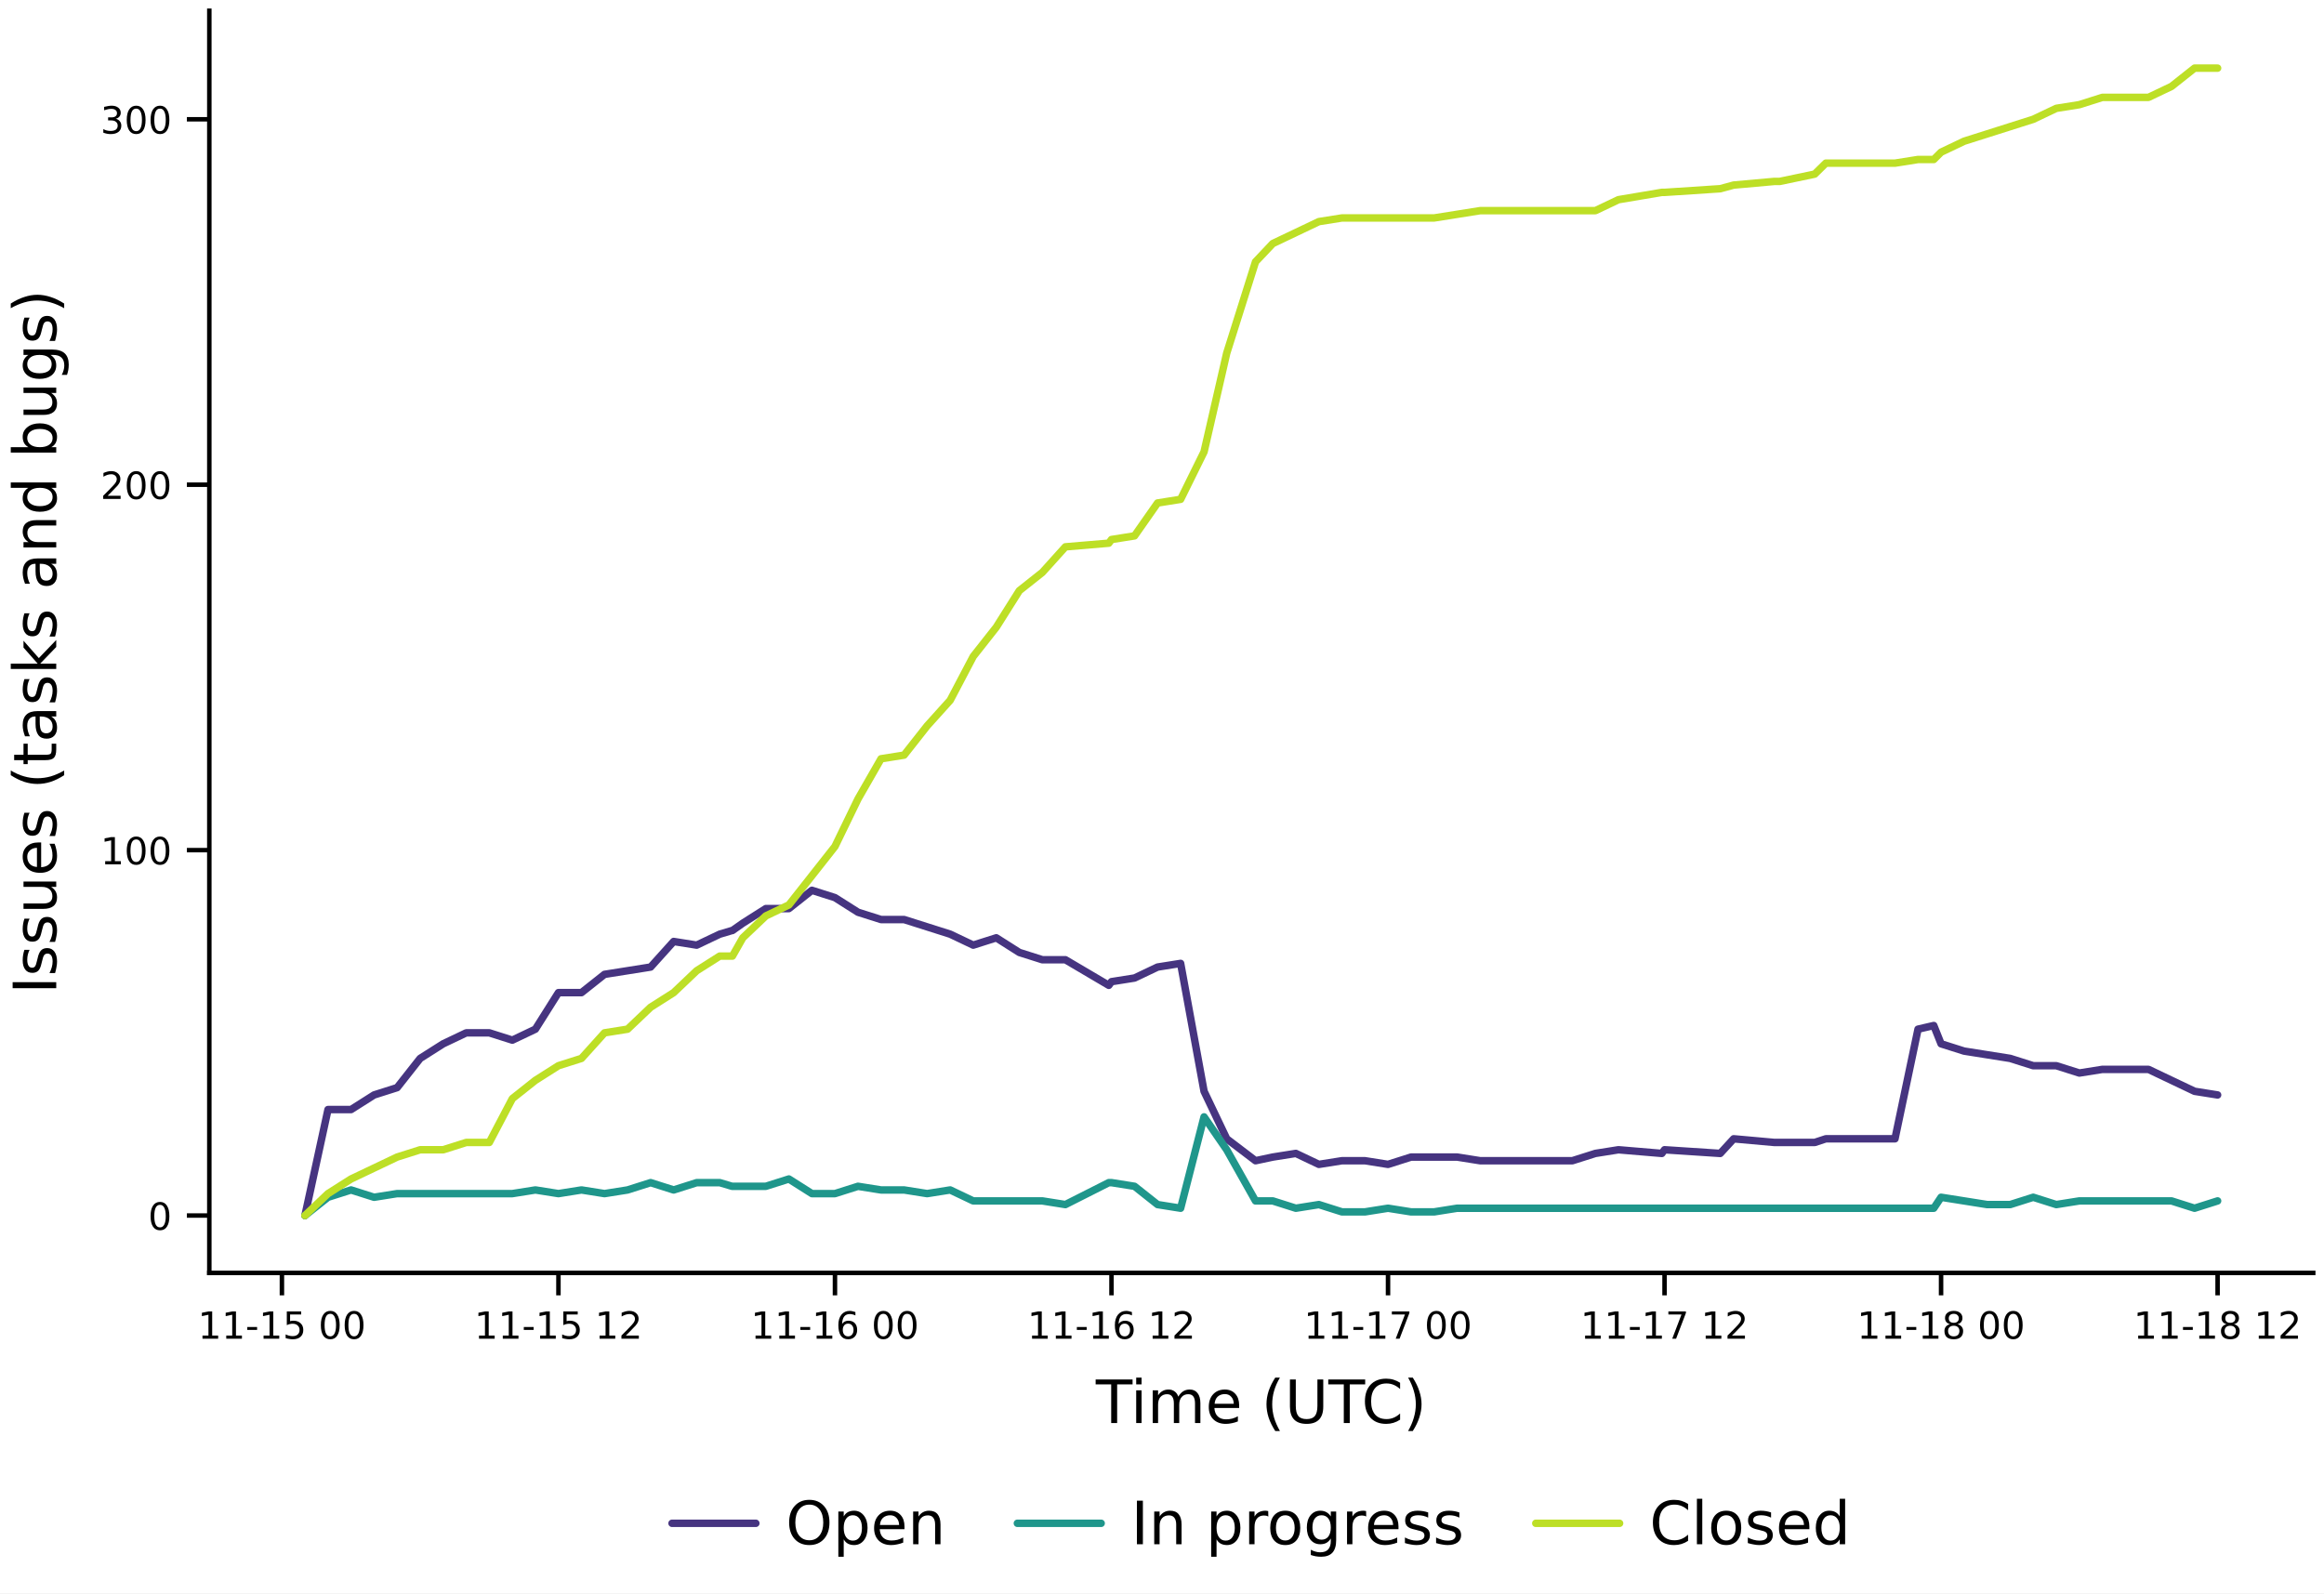
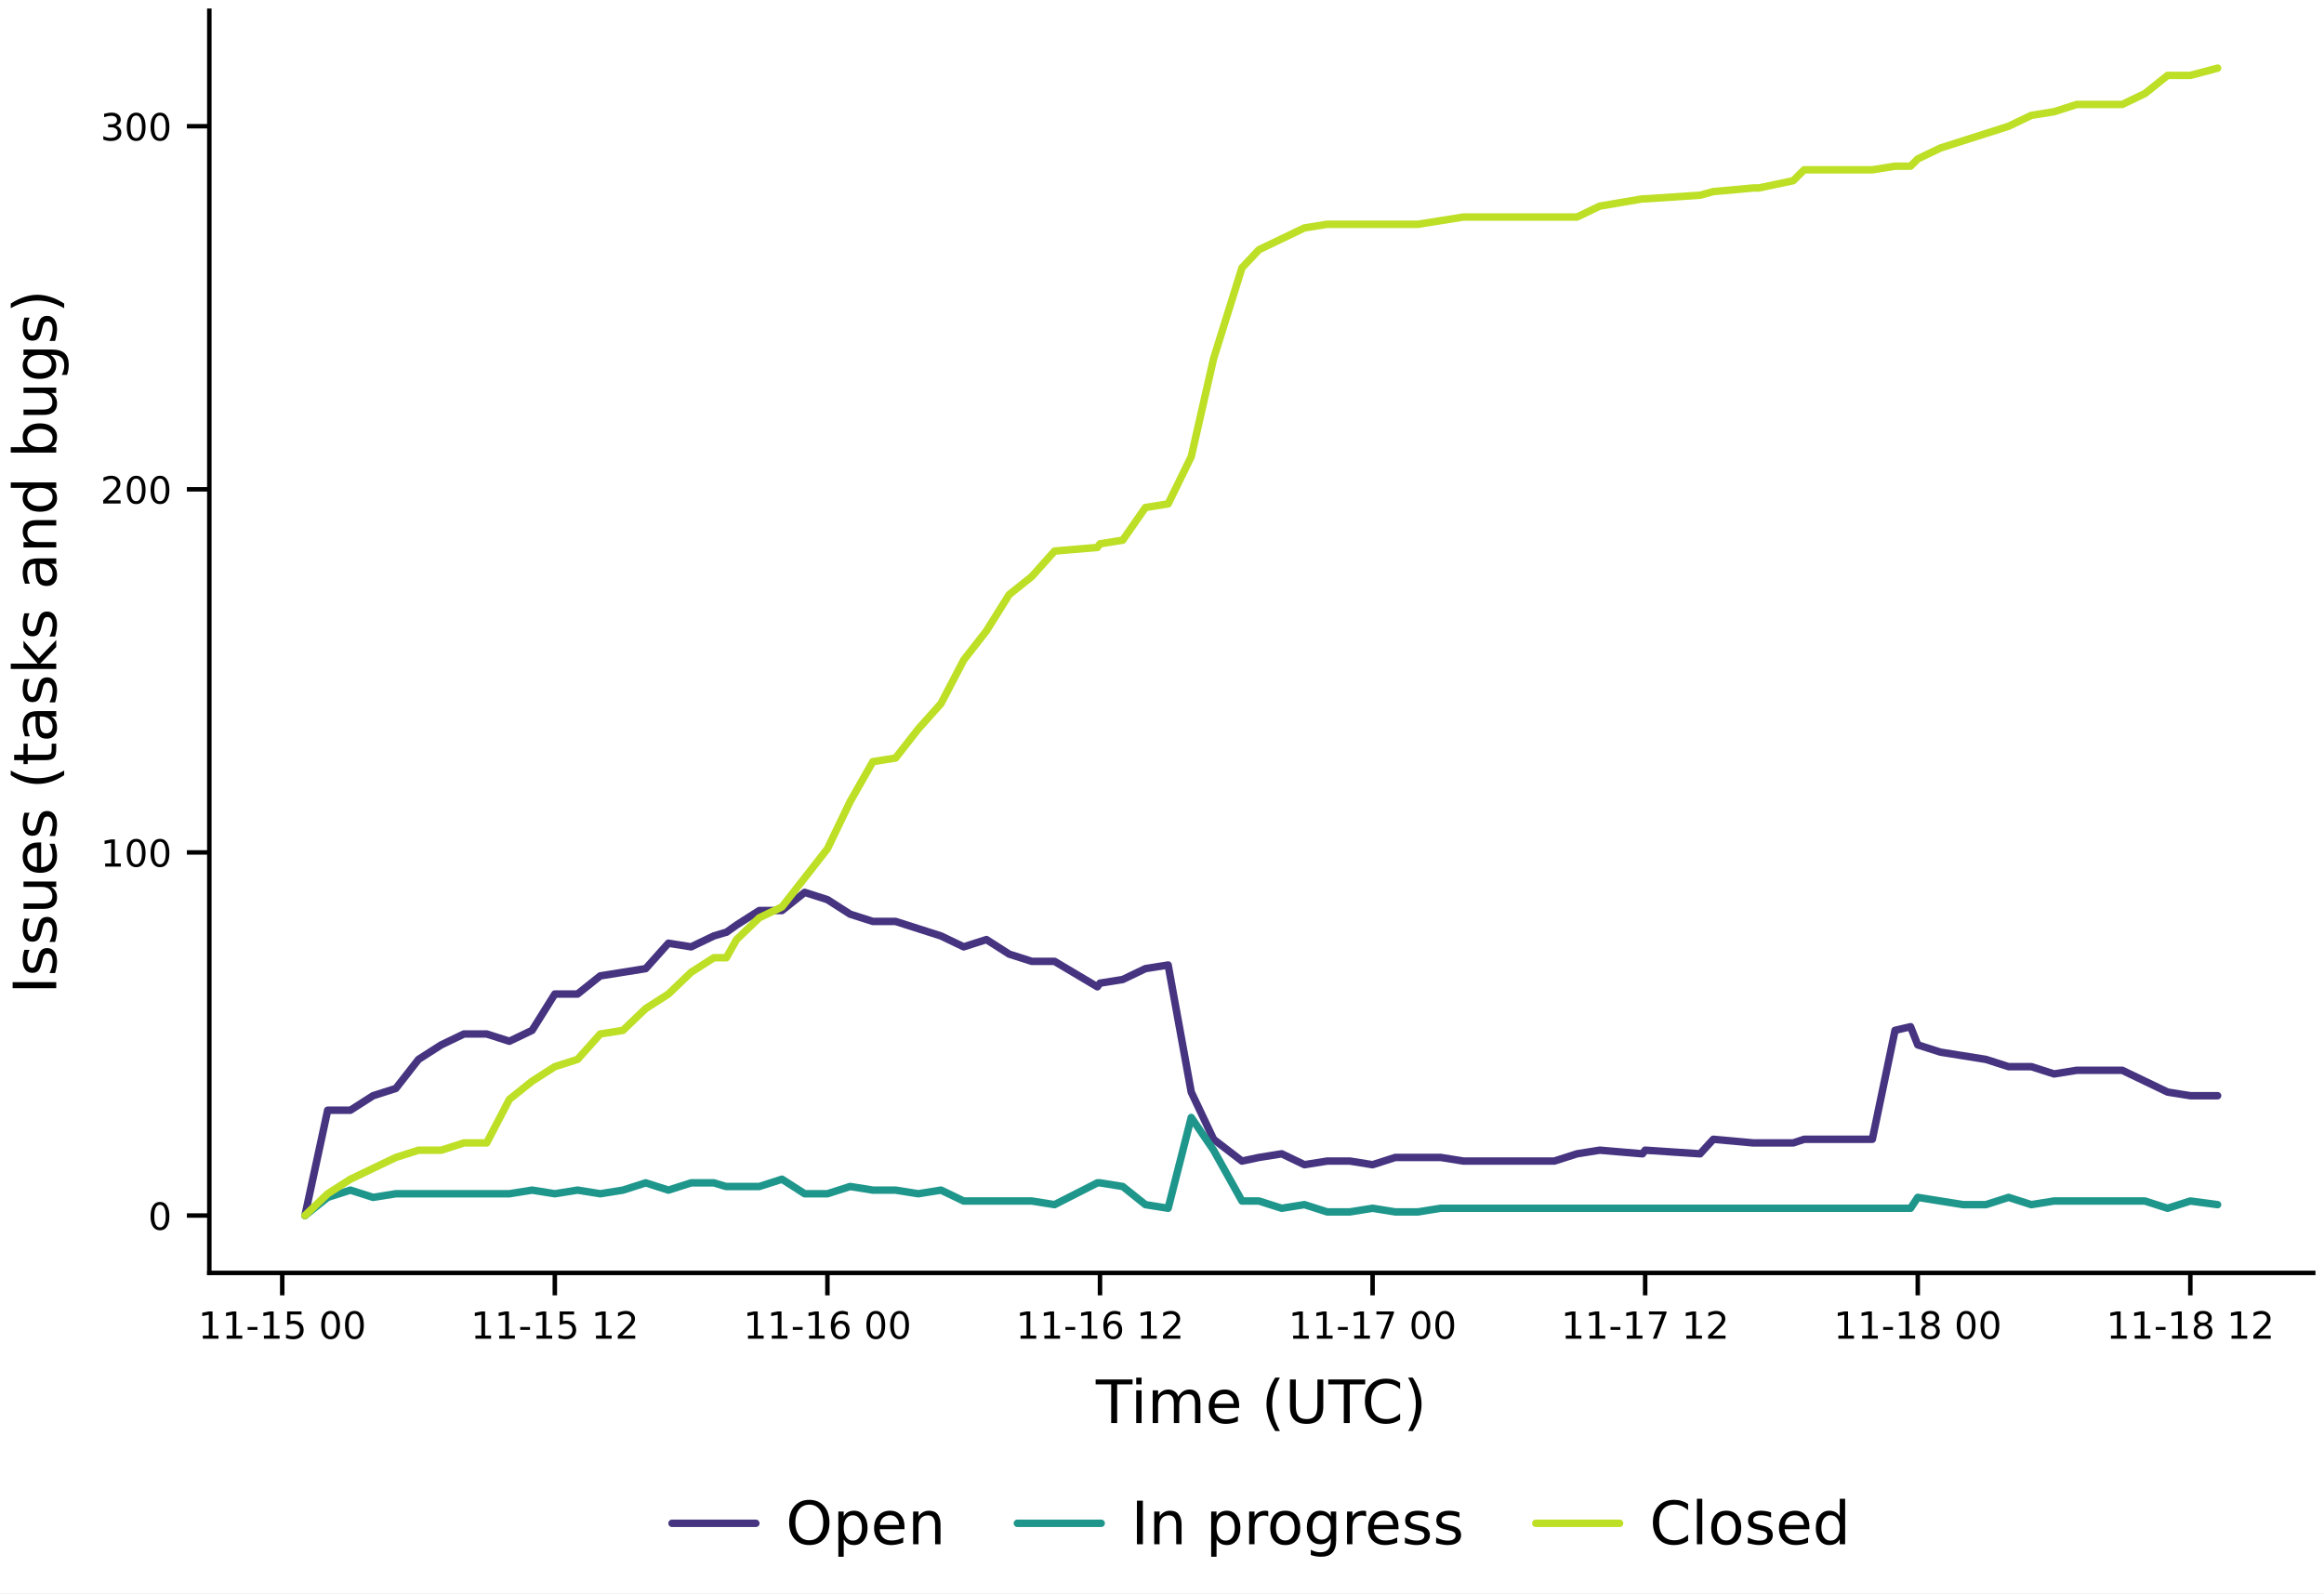
<svg xmlns="http://www.w3.org/2000/svg" xmlns:xlink="http://www.w3.org/1999/xlink" width="310.696pt" height="213.046pt" viewBox="0 0 310.696 213.046" version="1.1">
  <defs>
    <style type="text/css">*{stroke-linejoin: round; stroke-linecap: butt}</style>
  </defs>
  <g id="figure_1">
    <g id="patch_1">
      <path d="M -0 213.046  L 310.696 213.046  L 310.696 0  L -0 0  z " style="fill: #ffffff" />
    </g>
    <g id="axes_1">
      <g id="patch_2">
        <path d="M 27.984 170.203  L 309.256 170.203  L 309.256 1.44  L 27.984 1.44  z " style="fill: #ffffff" />
      </g>
      <g id="matplotlib.axis_1">
        <g id="xtick_1">
          <g id="line2d_1">
            <defs>
-               <path id="m14802eab59" d="M 0 0  L 0 3  " style="stroke: #000000; stroke-width: 0.6" />
+               <path id="m4e0a514261" d="M 0 0  L 0 3  " style="stroke: #000000; stroke-width: 0.6" />
            </defs>
            <g>
-               <use xlink:href="#m14802eab59" x="37.689" y="170.203" style="stroke: #000000; stroke-width: 0.6" />
+               <use xlink:href="#m4e0a514261" x="37.733" y="170.203" style="stroke: #000000; stroke-width: 0.6" />
            </g>
          </g>
          <g id="text_1">
-             <text style="font-size: 5px; font-family: 'DejaVu Sans', sans-serif; text-anchor: middle" x="37.689" y="179.002" transform="rotate(-0 37.6887 179.0017)">11-15 00</text>
+             <text style="font-size: 5px; font-family: 'DejaVu Sans', sans-serif; text-anchor: middle" x="37.733" y="179.002" transform="rotate(-0 37.73261 179.0017)">11-15 00</text>
          </g>
        </g>
        <g id="xtick_2">
          <g id="line2d_2">
            <g>
-               <use xlink:href="#m14802eab59" x="74.658" y="170.203" style="stroke: #000000; stroke-width: 0.6" />
+               <use xlink:href="#m4e0a514261" x="74.175" y="170.203" style="stroke: #000000; stroke-width: 0.6" />
            </g>
          </g>
          <g id="text_2">
-             <text style="font-size: 5px; font-family: 'DejaVu Sans', sans-serif; text-anchor: middle" x="74.658" y="179.002" transform="rotate(-0 74.65757 179.0017)">11-15 12</text>
+             <text style="font-size: 5px; font-family: 'DejaVu Sans', sans-serif; text-anchor: middle" x="74.175" y="179.002" transform="rotate(-0 74.1746 179.0017)">11-15 12</text>
          </g>
        </g>
        <g id="xtick_3">
          <g id="line2d_3">
            <g>
-               <use xlink:href="#m14802eab59" x="111.626" y="170.203" style="stroke: #000000; stroke-width: 0.6" />
+               <use xlink:href="#m4e0a514261" x="110.617" y="170.203" style="stroke: #000000; stroke-width: 0.6" />
            </g>
          </g>
          <g id="text_3">
-             <text style="font-size: 5px; font-family: 'DejaVu Sans', sans-serif; text-anchor: middle" x="111.626" y="179.002" transform="rotate(-0 111.6264 179.0017)">11-16 00</text>
+             <text style="font-size: 5px; font-family: 'DejaVu Sans', sans-serif; text-anchor: middle" x="110.617" y="179.002" transform="rotate(-0 110.6166 179.0017)">11-16 00</text>
          </g>
        </g>
        <g id="xtick_4">
          <g id="line2d_4">
            <g>
-               <use xlink:href="#m14802eab59" x="148.595" y="170.203" style="stroke: #000000; stroke-width: 0.6" />
+               <use xlink:href="#m4e0a514261" x="147.059" y="170.203" style="stroke: #000000; stroke-width: 0.6" />
            </g>
          </g>
          <g id="text_4">
-             <text style="font-size: 5px; font-family: 'DejaVu Sans', sans-serif; text-anchor: middle" x="148.595" y="179.002" transform="rotate(-0 148.5953 179.0017)">11-16 12</text>
+             <text style="font-size: 5px; font-family: 'DejaVu Sans', sans-serif; text-anchor: middle" x="147.059" y="179.002" transform="rotate(-0 147.0586 179.0017)">11-16 12</text>
          </g>
        </g>
        <g id="xtick_5">
          <g id="line2d_5">
            <g>
-               <use xlink:href="#m14802eab59" x="185.564" y="170.203" style="stroke: #000000; stroke-width: 0.6" />
+               <use xlink:href="#m4e0a514261" x="183.501" y="170.203" style="stroke: #000000; stroke-width: 0.6" />
            </g>
          </g>
          <g id="text_5">
-             <text style="font-size: 5px; font-family: 'DejaVu Sans', sans-serif; text-anchor: middle" x="185.564" y="179.002" transform="rotate(-0 185.5642 179.0017)">11-17 00</text>
+             <text style="font-size: 5px; font-family: 'DejaVu Sans', sans-serif; text-anchor: middle" x="183.501" y="179.002" transform="rotate(-0 183.5006 179.0017)">11-17 00</text>
          </g>
        </g>
        <g id="xtick_6">
          <g id="line2d_6">
            <g>
-               <use xlink:href="#m14802eab59" x="222.533" y="170.203" style="stroke: #000000; stroke-width: 0.6" />
+               <use xlink:href="#m4e0a514261" x="219.943" y="170.203" style="stroke: #000000; stroke-width: 0.6" />
            </g>
          </g>
          <g id="text_6">
-             <text style="font-size: 5px; font-family: 'DejaVu Sans', sans-serif; text-anchor: middle" x="222.533" y="179.002" transform="rotate(-0 222.533 179.0017)">11-17 12</text>
+             <text style="font-size: 5px; font-family: 'DejaVu Sans', sans-serif; text-anchor: middle" x="219.943" y="179.002" transform="rotate(-0 219.9426 179.0017)">11-17 12</text>
          </g>
        </g>
        <g id="xtick_7">
          <g id="line2d_7">
            <g>
-               <use xlink:href="#m14802eab59" x="259.502" y="170.203" style="stroke: #000000; stroke-width: 0.6" />
+               <use xlink:href="#m4e0a514261" x="256.385" y="170.203" style="stroke: #000000; stroke-width: 0.6" />
            </g>
          </g>
          <g id="text_7">
-             <text style="font-size: 5px; font-family: 'DejaVu Sans', sans-serif; text-anchor: middle" x="259.502" y="179.002" transform="rotate(-0 259.5019 179.0017)">11-18 00</text>
+             <text style="font-size: 5px; font-family: 'DejaVu Sans', sans-serif; text-anchor: middle" x="256.385" y="179.002" transform="rotate(-0 256.3846 179.0017)">11-18 00</text>
          </g>
        </g>
        <g id="xtick_8">
          <g id="line2d_8">
            <g>
-               <use xlink:href="#m14802eab59" x="296.471" y="170.203" style="stroke: #000000; stroke-width: 0.6" />
+               <use xlink:href="#m4e0a514261" x="292.827" y="170.203" style="stroke: #000000; stroke-width: 0.6" />
            </g>
          </g>
          <g id="text_8">
-             <text style="font-size: 5px; font-family: 'DejaVu Sans', sans-serif; text-anchor: middle" x="296.471" y="179.002" transform="rotate(-0 296.4708 179.0017)">11-18 12</text>
+             <text style="font-size: 5px; font-family: 'DejaVu Sans', sans-serif; text-anchor: middle" x="292.827" y="179.002" transform="rotate(-0 292.8266 179.0017)">11-18 12</text>
          </g>
        </g>
        <g id="text_9">
          <text style="font-size: 8px; font-family: 'DejaVu Sans', sans-serif; text-anchor: middle" x="168.62" y="190.282" transform="rotate(-0 168.6201 190.2816)">Time (UTC)</text>
        </g>
      </g>
      <g id="matplotlib.axis_2">
        <g id="ytick_1">
          <g id="line2d_9">
            <defs>
-               <path id="m3f45ee5404" d="M 0 0  L -3 0  " style="stroke: #000000; stroke-width: 0.6" />
+               <path id="m14a4929576" d="M 0 0  L -3 0  " style="stroke: #000000; stroke-width: 0.6" />
            </defs>
            <g>
-               <use xlink:href="#m3f45ee5404" x="27.984" y="162.532" style="stroke: #000000; stroke-width: 0.6" />
+               <use xlink:href="#m14a4929576" x="27.984" y="162.532" style="stroke: #000000; stroke-width: 0.6" />
            </g>
          </g>
          <g id="text_10">
            <text style="font-size: 5px; font-family: 'DejaVu Sans', sans-serif; text-anchor: end" x="22.984" y="164.431" transform="rotate(-0 22.98438 164.4312)">0</text>
          </g>
        </g>
        <g id="ytick_2">
          <g id="line2d_10">
            <g>
-               <use xlink:href="#m3f45ee5404" x="27.984" y="113.672" style="stroke: #000000; stroke-width: 0.6" />
+               <use xlink:href="#m14a4929576" x="27.984" y="113.981" style="stroke: #000000; stroke-width: 0.6" />
            </g>
          </g>
          <g id="text_11">
-             <text style="font-size: 5px; font-family: 'DejaVu Sans', sans-serif; text-anchor: end" x="22.984" y="115.571" transform="rotate(-0 22.98438 115.5711)">100</text>
+             <text style="font-size: 5px; font-family: 'DejaVu Sans', sans-serif; text-anchor: end" x="22.984" y="115.88" transform="rotate(-0 22.98438 115.8804)">100</text>
          </g>
        </g>
        <g id="ytick_3">
          <g id="line2d_11">
            <g>
-               <use xlink:href="#m3f45ee5404" x="27.984" y="64.812" style="stroke: #000000; stroke-width: 0.6" />
+               <use xlink:href="#m14a4929576" x="27.984" y="65.43" style="stroke: #000000; stroke-width: 0.6" />
            </g>
          </g>
          <g id="text_12">
-             <text style="font-size: 5px; font-family: 'DejaVu Sans', sans-serif; text-anchor: end" x="22.984" y="66.711" transform="rotate(-0 22.98438 66.71099)">200</text>
+             <text style="font-size: 5px; font-family: 'DejaVu Sans', sans-serif; text-anchor: end" x="22.984" y="67.329" transform="rotate(-0 22.98438 67.32948)">200</text>
          </g>
        </g>
        <g id="ytick_4">
          <g id="line2d_12">
            <g>
-               <use xlink:href="#m3f45ee5404" x="27.984" y="15.951" style="stroke: #000000; stroke-width: 0.6" />
+               <use xlink:href="#m14a4929576" x="27.984" y="16.879" style="stroke: #000000; stroke-width: 0.6" />
            </g>
          </g>
          <g id="text_13">
-             <text style="font-size: 5px; font-family: 'DejaVu Sans', sans-serif; text-anchor: end" x="22.984" y="17.851" transform="rotate(-0 22.98438 17.85087)">300</text>
+             <text style="font-size: 5px; font-family: 'DejaVu Sans', sans-serif; text-anchor: end" x="22.984" y="18.779" transform="rotate(-0 22.98438 18.77859)">300</text>
          </g>
        </g>
        <g id="text_14">
          <text style="font-size: 8px; font-family: 'DejaVu Sans', sans-serif; text-anchor: middle" x="7.519" y="85.821" transform="rotate(-90 7.51875 85.82143)">Issues (tasks and bugs)</text>
        </g>
      </g>
      <g id="line2d_13">
-         <path d="M 40.769 162.532  L 43.85 148.362  L 46.931 148.362  L 50.012 146.408  L 53.092 145.431  L 56.173 141.522  L 59.254 139.568  L 62.335 138.102  L 65.415 138.102  L 68.496 139.079  L 71.577 137.613  L 74.658 132.727  L 77.738 132.727  L 80.819 130.284  L 83.9 129.796  L 86.981 129.307  L 90.061 125.887  L 93.142 126.375  L 96.223 124.91  L 97.866 124.421  L 97.917 124.421  L 99.303 123.444  L 102.384 121.489  L 105.465 121.489  L 108.546 119.046  L 111.626 120.024  L 114.707 121.978  L 117.788 122.955  L 120.869 122.955  L 123.949 123.932  L 127.03 124.91  L 130.111 126.375  L 133.192 125.398  L 136.272 127.353  L 139.353 128.33  L 142.434 128.33  L 148.236 131.75  L 148.595 131.261  L 151.676 130.773  L 154.757 129.307  L 157.838 128.818  L 160.97 145.919  L 163.999 152.271  L 167.85 155.203  L 170.16 154.714  L 173.241 154.226  L 176.322 155.691  L 179.403 155.203  L 182.483 155.203  L 185.564 155.691  L 188.645 154.714  L 191.726 154.714  L 194.806 154.714  L 197.887 155.203  L 200.968 155.203  L 204.049 155.203  L 207.129 155.203  L 210.21 155.203  L 213.291 154.226  L 216.372 153.737  L 222.174 154.226  L 222.533 153.737  L 229.978 154.226  L 231.775 152.271  L 237.218 152.76  L 237.937 152.76  L 242.609 152.76  L 244.098 152.271  L 247.179 152.271  L 250.26 152.271  L 253.34 152.271  L 256.421 137.613  L 258.526 137.125  L 259.502 139.568  L 262.583 140.545  L 265.663 141.033  L 268.744 141.522  L 271.825 142.499  L 274.906 142.499  L 277.986 143.476  L 281.067 142.988  L 284.148 142.988  L 287.229 142.988  L 290.309 144.454  L 293.39 145.919  L 296.471 146.408  " clip-path="url(#p7abdc86e6b)" style="fill: none; stroke: #463480; stroke-linecap: round" />
+         <path d="M 40.769 162.532  L 43.806 148.452  L 46.843 148.452  L 49.88 146.51  L 52.917 145.539  L 55.954 141.655  L 58.99 139.713  L 62.027 138.256  L 65.064 138.256  L 68.101 139.227  L 71.138 137.771  L 74.175 132.916  L 77.211 132.916  L 80.248 130.488  L 83.285 130.003  L 86.322 129.517  L 89.359 126.119  L 92.396 126.604  L 95.432 125.148  L 97.052 124.662  L 97.103 124.662  L 98.469 123.691  L 101.506 121.749  L 104.543 121.749  L 107.58 119.322  L 110.617 120.293  L 113.653 122.235  L 116.69 123.206  L 119.727 123.206  L 122.764 124.177  L 125.801 125.148  L 128.838 126.604  L 131.874 125.633  L 134.911 127.575  L 137.948 128.546  L 140.985 128.546  L 146.704 131.945  L 147.059 131.459  L 150.095 130.974  L 153.132 129.517  L 156.169 129.032  L 159.257 146.025  L 162.243 152.336  L 166.039 155.249  L 168.316 154.764  L 171.353 154.278  L 174.39 155.735  L 177.427 155.249  L 180.464 155.249  L 183.501 155.735  L 186.537 154.764  L 189.574 154.764  L 192.611 154.764  L 195.648 155.249  L 198.685 155.249  L 201.722 155.249  L 204.758 155.249  L 207.795 155.249  L 210.832 154.278  L 213.869 153.793  L 219.588 154.278  L 219.943 153.793  L 227.282 154.278  L 229.053 152.336  L 234.418 152.822  L 235.127 152.822  L 239.733 152.822  L 241.2 152.336  L 244.237 152.336  L 247.274 152.336  L 250.311 152.336  L 253.348 137.771  L 255.423 137.285  L 256.385 139.713  L 259.421 140.684  L 262.458 141.169  L 265.495 141.655  L 268.532 142.626  L 271.569 142.626  L 274.606 143.597  L 277.642 143.111  L 280.679 143.111  L 283.716 143.111  L 286.753 144.568  L 289.79 146.025  L 292.827 146.51  L 296.471 146.51  " clip-path="url(#p8043c4ec32)" style="fill: none; stroke: #463480; stroke-linecap: round" />
      </g>
      <g id="line2d_14">
-         <path d="M 40.769 162.532  L 43.85 160.089  L 46.931 159.112  L 50.012 160.089  L 53.092 159.6  L 56.173 159.6  L 59.254 159.6  L 62.335 159.6  L 65.415 159.6  L 68.496 159.6  L 71.577 159.112  L 74.658 159.6  L 77.738 159.112  L 80.819 159.6  L 83.9 159.112  L 86.981 158.134  L 90.061 159.112  L 93.142 158.134  L 96.223 158.134  L 97.866 158.623  L 97.917 158.623  L 99.303 158.623  L 102.384 158.623  L 105.465 157.646  L 108.546 159.6  L 111.626 159.6  L 114.707 158.623  L 117.788 159.112  L 120.869 159.112  L 123.949 159.6  L 127.03 159.112  L 130.111 160.577  L 133.192 160.577  L 136.272 160.577  L 139.353 160.577  L 142.434 161.066  L 148.236 158.134  L 148.595 158.134  L 151.676 158.623  L 154.757 161.066  L 157.838 161.555  L 160.97 149.34  L 163.999 153.737  L 167.85 160.577  L 170.16 160.577  L 173.241 161.555  L 176.322 161.066  L 179.403 162.043  L 182.483 162.043  L 185.564 161.555  L 188.645 162.043  L 191.726 162.043  L 194.806 161.555  L 197.887 161.555  L 200.968 161.555  L 204.049 161.555  L 207.129 161.555  L 210.21 161.555  L 213.291 161.555  L 216.372 161.555  L 222.174 161.555  L 222.533 161.555  L 229.978 161.555  L 231.775 161.555  L 237.218 161.555  L 237.937 161.555  L 242.609 161.555  L 244.098 161.555  L 247.179 161.555  L 250.26 161.555  L 253.34 161.555  L 256.421 161.555  L 258.526 161.555  L 259.502 160.089  L 262.583 160.577  L 265.663 161.066  L 268.744 161.066  L 271.825 160.089  L 274.906 161.066  L 277.986 160.577  L 281.067 160.577  L 284.148 160.577  L 287.229 160.577  L 290.309 160.577  L 293.39 161.555  L 296.471 160.577  " clip-path="url(#p7abdc86e6b)" style="fill: none; stroke: #1f968b; stroke-linecap: round" />
+         <path d="M 40.769 162.532  L 43.806 160.104  L 46.843 159.133  L 49.88 160.104  L 52.917 159.619  L 55.954 159.619  L 58.99 159.619  L 62.027 159.619  L 65.064 159.619  L 68.101 159.619  L 71.138 159.133  L 74.175 159.619  L 77.211 159.133  L 80.248 159.619  L 83.285 159.133  L 86.322 158.162  L 89.359 159.133  L 92.396 158.162  L 95.432 158.162  L 97.052 158.648  L 97.103 158.648  L 98.469 158.648  L 101.506 158.648  L 104.543 157.677  L 107.58 159.619  L 110.617 159.619  L 113.653 158.648  L 116.69 159.133  L 119.727 159.133  L 122.764 159.619  L 125.801 159.133  L 128.838 160.59  L 131.874 160.59  L 134.911 160.59  L 137.948 160.59  L 140.985 161.075  L 146.704 158.162  L 147.059 158.162  L 150.095 158.648  L 153.132 161.075  L 156.169 161.561  L 159.257 149.423  L 162.243 153.793  L 166.039 160.59  L 168.316 160.59  L 171.353 161.561  L 174.39 161.075  L 177.427 162.046  L 180.464 162.046  L 183.501 161.561  L 186.537 162.046  L 189.574 162.046  L 192.611 161.561  L 195.648 161.561  L 198.685 161.561  L 201.722 161.561  L 204.758 161.561  L 207.795 161.561  L 210.832 161.561  L 213.869 161.561  L 219.588 161.561  L 219.943 161.561  L 227.282 161.561  L 229.053 161.561  L 234.418 161.561  L 235.127 161.561  L 239.733 161.561  L 241.2 161.561  L 244.237 161.561  L 247.274 161.561  L 250.311 161.561  L 253.348 161.561  L 255.423 161.561  L 256.385 160.104  L 259.421 160.59  L 262.458 161.075  L 265.495 161.075  L 268.532 160.104  L 271.569 161.075  L 274.606 160.59  L 277.642 160.59  L 280.679 160.59  L 283.716 160.59  L 286.753 160.59  L 289.79 161.561  L 292.827 160.59  L 296.471 161.075  " clip-path="url(#p8043c4ec32)" style="fill: none; stroke: #1f968b; stroke-linecap: round" />
      </g>
      <g id="line2d_15">
-         <path d="M 40.769 162.532  L 43.85 159.6  L 46.931 157.646  L 50.012 156.18  L 53.092 154.714  L 56.173 153.737  L 59.254 153.737  L 62.335 152.76  L 65.415 152.76  L 68.496 146.897  L 71.577 144.454  L 74.658 142.499  L 77.738 141.522  L 80.819 138.102  L 83.9 137.613  L 86.981 134.682  L 90.061 132.727  L 93.142 129.796  L 96.223 127.841  L 97.866 127.841  L 97.917 127.841  L 99.303 125.398  L 102.384 122.467  L 105.465 121.001  L 108.546 117.092  L 111.626 113.183  L 114.707 106.831  L 117.788 101.457  L 120.869 100.968  L 123.949 97.059  L 127.03 93.639  L 130.111 87.776  L 133.192 83.867  L 136.272 78.981  L 139.353 76.538  L 142.434 73.118  L 148.236 72.629  L 148.595 72.141  L 151.676 71.652  L 154.757 67.255  L 157.838 66.766  L 160.97 60.414  L 163.999 47.222  L 167.85 35.007  L 170.16 32.564  L 173.241 31.098  L 176.322 29.632  L 179.403 29.144  L 182.483 29.144  L 185.564 29.144  L 188.645 29.144  L 191.726 29.144  L 194.806 28.655  L 197.887 28.166  L 200.968 28.166  L 204.049 28.166  L 207.129 28.166  L 210.21 28.166  L 213.291 28.166  L 216.372 26.701  L 222.174 25.723  L 222.533 25.723  L 229.978 25.235  L 231.775 24.746  L 237.218 24.258  L 237.937 24.258  L 242.609 23.28  L 244.098 21.815  L 247.179 21.815  L 250.26 21.815  L 253.34 21.815  L 256.421 21.326  L 258.526 21.326  L 259.502 20.349  L 262.583 18.883  L 265.663 17.906  L 268.744 16.929  L 271.825 15.951  L 274.906 14.486  L 277.986 13.997  L 281.067 13.02  L 284.148 13.02  L 287.229 13.02  L 290.309 11.554  L 293.39 9.111  L 296.471 9.111  " clip-path="url(#p7abdc86e6b)" style="fill: none; stroke: #bddf26; stroke-linecap: round" />
+         <path d="M 40.769 162.532  L 43.806 159.619  L 46.843 157.677  L 49.88 156.22  L 52.917 154.764  L 55.954 153.793  L 58.99 153.793  L 62.027 152.822  L 65.064 152.822  L 68.101 146.996  L 71.138 144.568  L 74.175 142.626  L 77.211 141.655  L 80.248 138.256  L 83.285 137.771  L 86.322 134.858  L 89.359 132.916  L 92.396 130.003  L 95.432 128.061  L 97.052 128.061  L 97.103 128.061  L 98.469 125.633  L 101.506 122.72  L 104.543 121.264  L 107.58 117.38  L 110.617 113.495  L 113.653 107.184  L 116.69 101.843  L 119.727 101.358  L 122.764 97.474  L 125.801 94.075  L 128.838 88.249  L 131.874 84.365  L 134.911 79.51  L 137.948 77.082  L 140.985 73.684  L 146.704 73.198  L 147.059 72.713  L 150.095 72.227  L 153.132 67.858  L 156.169 67.372  L 159.257 61.06  L 162.243 47.952  L 166.039 35.814  L 168.316 33.386  L 171.353 31.93  L 174.39 30.473  L 177.427 29.988  L 180.464 29.988  L 183.501 29.988  L 186.537 29.988  L 189.574 29.988  L 192.611 29.502  L 195.648 29.017  L 198.685 29.017  L 201.722 29.017  L 204.758 29.017  L 207.795 29.017  L 210.832 29.017  L 213.869 27.56  L 219.588 26.589  L 219.943 26.589  L 227.282 26.104  L 229.053 25.618  L 234.418 25.133  L 235.127 25.133  L 239.733 24.162  L 241.2 22.705  L 244.237 22.705  L 247.274 22.705  L 250.311 22.705  L 253.348 22.22  L 255.423 22.22  L 256.385 21.249  L 259.421 19.792  L 262.458 18.821  L 265.495 17.85  L 268.532 16.879  L 271.569 15.423  L 274.606 14.937  L 277.642 13.966  L 280.679 13.966  L 283.716 13.966  L 286.753 12.51  L 289.79 10.082  L 292.827 10.082  L 296.471 9.111  " clip-path="url(#p8043c4ec32)" style="fill: none; stroke: #bddf26; stroke-linecap: round" />
      </g>
      <g id="patch_3">
        <path d="M 27.984 170.203  L 27.984 1.44  " style="fill: none; stroke: #000000; stroke-width: 0.6; stroke-linejoin: miter; stroke-linecap: square" />
      </g>
      <g id="patch_4">
        <path d="M 27.984 170.203  L 309.256 170.203  " style="fill: none; stroke: #000000; stroke-width: 0.6; stroke-linejoin: miter; stroke-linecap: square" />
      </g>
      <g id="legend_1">
        <g id="line2d_16">
          <path d="M 89.846 203.684  L 95.446 203.684  L 101.046 203.684  " style="fill: none; stroke: #463480; stroke-linecap: round" />
        </g>
        <g id="text_15">
          <text style="font-size: 8px; font-family: 'DejaVu Sans', sans-serif; text-anchor: start" x="105.046" y="206.484" transform="rotate(-0 105.0457 206.4837)">Open</text>
        </g>
        <g id="line2d_17">
          <path d="M 136.014 203.684  L 141.614 203.684  L 147.214 203.684  " style="fill: none; stroke: #1f968b; stroke-linecap: round" />
        </g>
        <g id="text_16">
          <text style="font-size: 8px; font-family: 'DejaVu Sans', sans-serif; text-anchor: start" x="151.214" y="206.484" transform="rotate(-0 151.2145 206.4837)">In progress</text>
        </g>
        <g id="line2d_18">
          <path d="M 205.322 203.684  L 210.922 203.684  L 216.522 203.684  " style="fill: none; stroke: #bddf26; stroke-linecap: round" />
        </g>
        <g id="text_17">
          <text style="font-size: 8px; font-family: 'DejaVu Sans', sans-serif; text-anchor: start" x="220.522" y="206.484" transform="rotate(-0 220.522 206.4837)">Closed</text>
        </g>
      </g>
    </g>
  </g>
  <defs>
-     <clipPath id="p7abdc86e6b">
+     <clipPath id="p8043c4ec32">
      <rect x="27.984" y="1.44" width="281.271" height="168.763" />
    </clipPath>
  </defs>
</svg>
